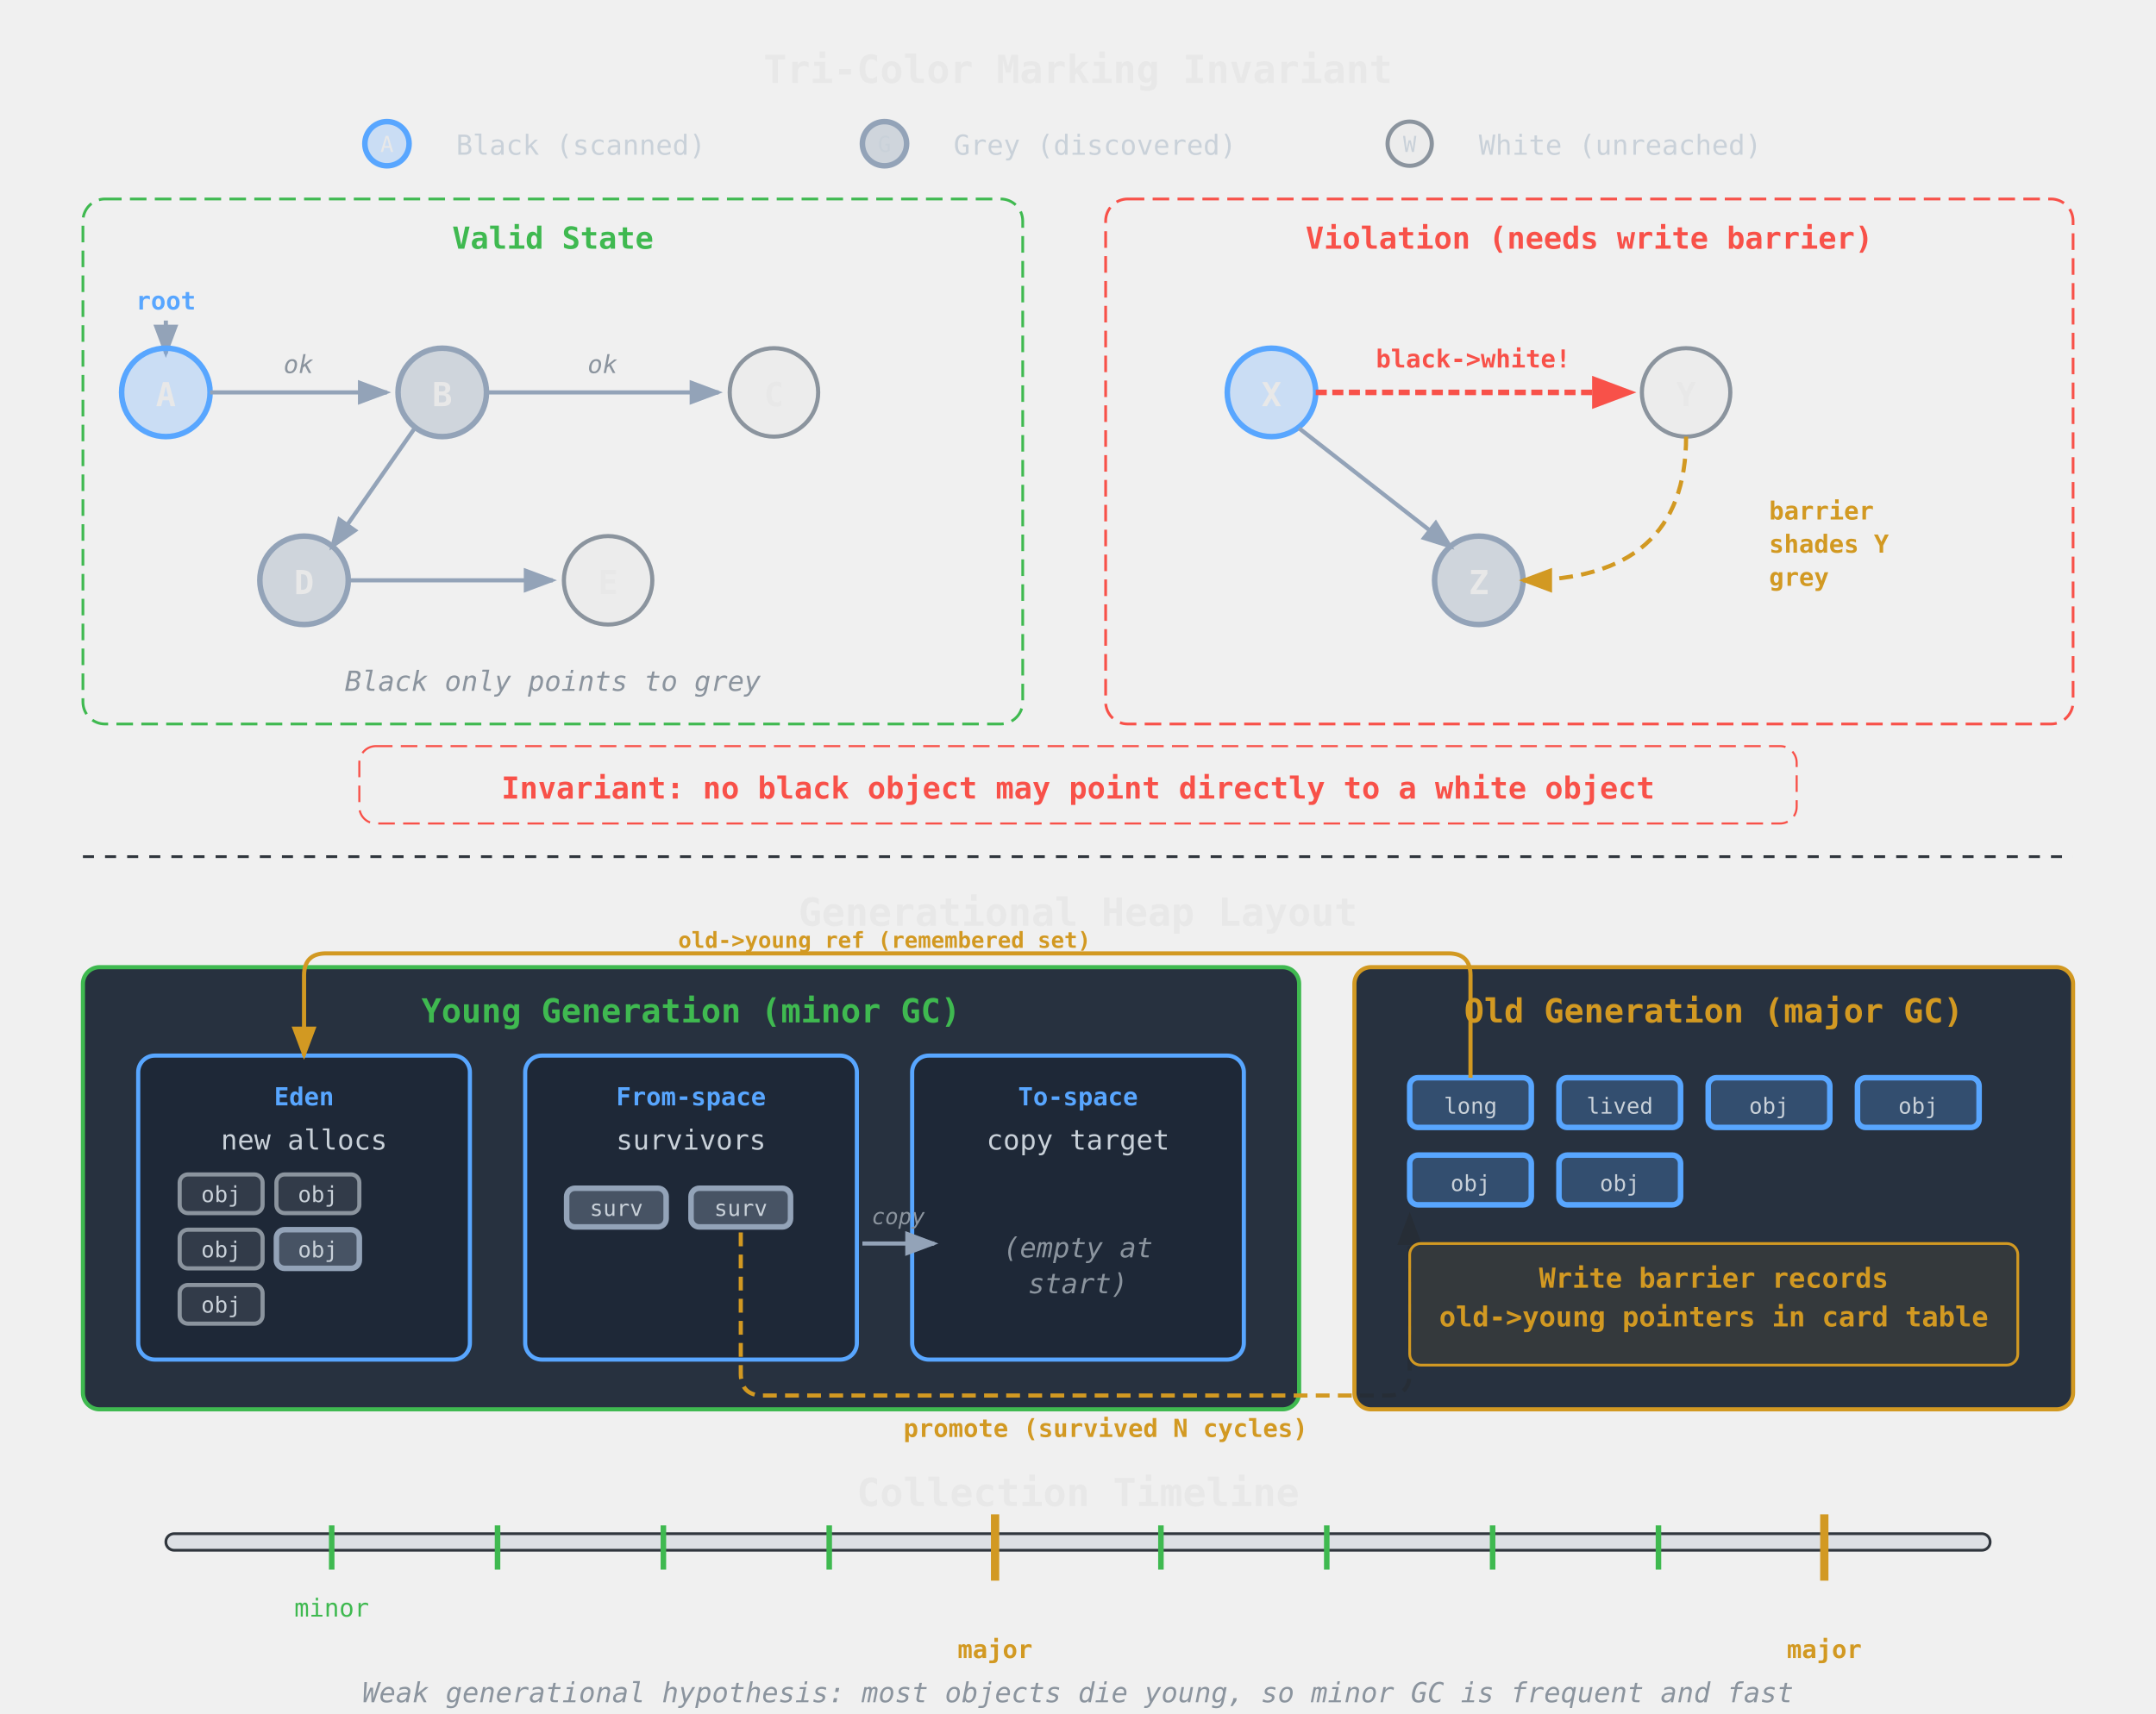
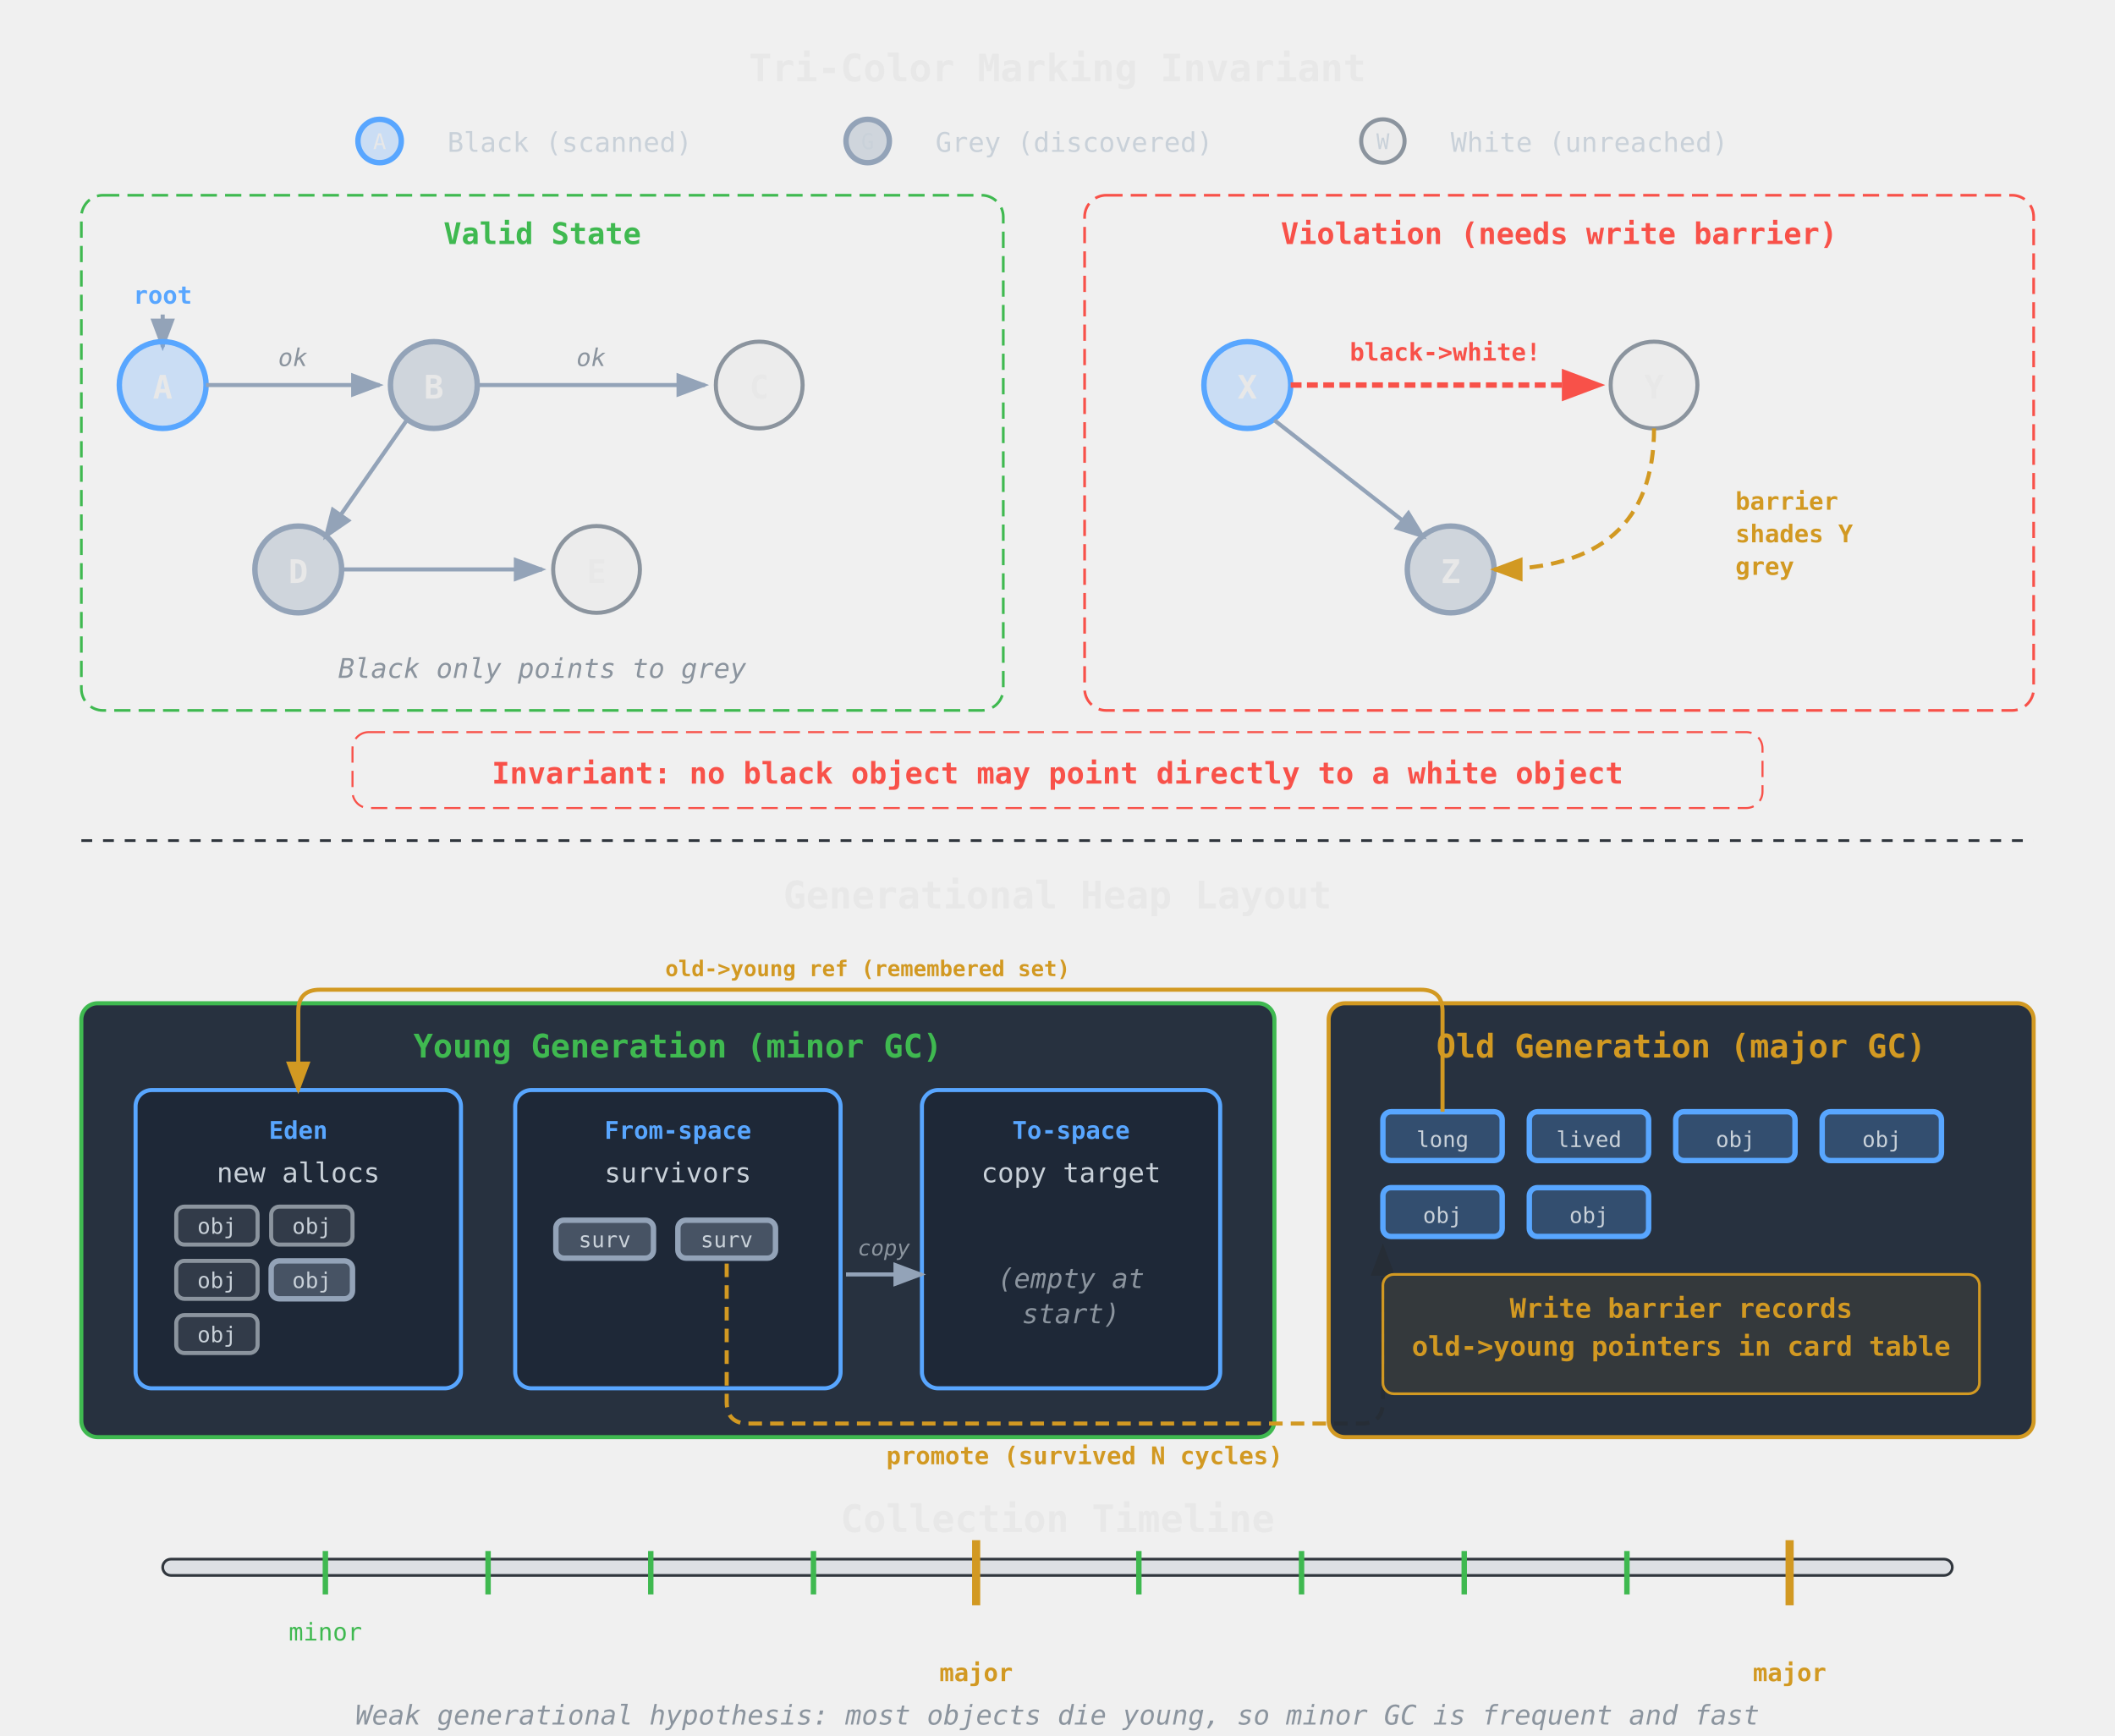
- <svg xmlns="http://www.w3.org/2000/svg" viewBox="0 0 780 620" fill="none">
+ <svg xmlns="http://www.w3.org/2000/svg" viewBox="0 0 780 640" fill="none">
  <style>
    text { font-family: 'SF Mono', 'Fira Code', 'Consolas', monospace; }
    .title { font-size: 14px; font-weight: 700; fill: #e8e8e8; text-anchor: middle; }
    .label { font-size: 12px; font-weight: 600; fill: #e8e8e8; text-anchor: middle; }
    .label-left { font-size: 12px; font-weight: 600; fill: #e8e8e8; }
    .sm { font-size: 10px; fill: #c9d1d9; text-anchor: middle; }
    .sm-left { font-size: 10px; fill: #c9d1d9; }
    .anno { font-size: 10px; fill: #d29922; text-anchor: middle; font-weight: 600; }
    .anno-left { font-size: 10px; fill: #d29922; font-weight: 600; }
    .desc { font-size: 10px; fill: #8b949e; text-anchor: middle; font-style: italic; }
    .desc-left { font-size: 10px; fill: #8b949e; font-style: italic; }
    .tag { font-size: 9px; fill: #58a6ff; text-anchor: middle; font-weight: 600; }
    .inv { font-size: 11px; fill: #f85149; text-anchor: middle; font-weight: 700; }
    .inv-ok { font-size: 11px; fill: #3fb950; text-anchor: middle; font-weight: 600; }
    .edge { stroke: #93a3b8; stroke-width: 1.5; fill: none; marker-end: url(#arr); }
    .edge-barrier { stroke: #d29922; stroke-width: 1.5; fill: none; marker-end: url(#arr-w); stroke-dasharray: 5 3; }
    .edge-viol { stroke: #f85149; stroke-width: 2; fill: none; marker-end: url(#arr-r); stroke-dasharray: 4 2; }
    .edge-ref { stroke: #93a3b8; stroke-width: 1.2; fill: none; marker-end: url(#arr); }
    .edge-rs { stroke: #d29922; stroke-width: 1.5; fill: none; marker-end: url(#arr-w); }
    .sep { stroke: #30363d; stroke-width: 1; stroke-dasharray: 4 4; }
    .region { fill: rgba(30,40,55,0.95); stroke: #58a6ff; stroke-width: 1.5; rx: 6; }
    .region-young { fill: rgba(30,40,55,0.95); stroke: #3fb950; stroke-width: 1.5; rx: 6; }
    .region-old { fill: rgba(30,40,55,0.95); stroke: #d29922; stroke-width: 1.5; rx: 6; }
    .inv-box { fill: rgba(248,81,73,0.08); stroke: #f85149; stroke-width: 1.5; rx: 6; }

    /* Tri-color node fills (dark theme) */
    .node-white { fill: rgba(200,200,200,0.12); stroke: #8b949e; stroke-width: 1.5; }
    .node-grey { fill: rgba(147,163,184,0.35); stroke: #93a3b8; stroke-width: 2; }
    .node-black { fill: rgba(88,166,255,0.25); stroke: #58a6ff; stroke-width: 2; }

    @media (prefers-color-scheme: light) {
      .title { fill: #1a1a2e; }
      .label, .label-left { fill: #1a1a2e; }
      .sm, .sm-left { fill: #24292f; }
      .anno, .anno-left { fill: #9a6700; }
      .desc, .desc-left { fill: #6e7781; }
      .tag { fill: #284b63; }
      .inv { fill: #cf222e; }
      .inv-ok { fill: #1a7f37; }
      .edge { stroke: #8b8b8b; }
      .edge-barrier { stroke: #9a6700; }
      .edge-viol { stroke: #cf222e; }
      .edge-ref { stroke: #8b8b8b; }
      .edge-rs { stroke: #9a6700; }
      .sep { stroke: #e5e5e5; }
      .region { fill: #f6f8fa; stroke: #284b63; }
      .region-young { fill: #f6f8fa; stroke: #1a7f37; }
      .region-old { fill: #f6f8fa; stroke: #9a6700; }
      .inv-box { fill: rgba(207,34,46,0.06); stroke: #cf222e; }
      .node-white { fill: #ffffff; stroke: #8b8b8b; }
      .node-grey { fill: #d0d7de; stroke: #6e7781; }
      .node-black { fill: #24292f; stroke: #1a1a2e; }
      .node-black text { fill: #ffffff; }
    }
  </style>
  <defs>
    <marker id="arr" markerWidth="8" markerHeight="6" refX="7" refY="3" orient="auto">
      <path d="M0,0 L8,3 L0,6 Z" fill="#93a3b8" />
    </marker>
    <marker id="arr-w" markerWidth="8" markerHeight="6" refX="7" refY="3" orient="auto">
      <path d="M0,0 L8,3 L0,6 Z" fill="#d29922" />
    </marker>
    <marker id="arr-r" markerWidth="8" markerHeight="6" refX="7" refY="3" orient="auto">
      <path d="M0,0 L8,3 L0,6 Z" fill="#f85149" />
    </marker>
  </defs>
  <text x="390" y="30" class="title">Tri-Color Marking Invariant</text>
  <circle cx="140" cy="52" r="8" class="node-black" />
  <text x="140" y="55" class="sm" style="font-size:8px;fill:#e8e8e8">A</text>
  <text x="165" y="56" class="sm-left">Black (scanned)</text>
  <circle cx="320" cy="52" r="8" class="node-grey" />
  <text x="320" y="55" class="sm" style="font-size:8px">G</text>
  <text x="345" y="56" class="sm-left">Grey (discovered)</text>
  <circle cx="510" cy="52" r="8" class="node-white" />
  <text x="510" y="55" class="sm" style="font-size:8px">W</text>
  <text x="535" y="56" class="sm-left">White (unreached)</text>
  <rect x="30" y="72" width="340" height="190" rx="8" fill="none" stroke="#3fb950" stroke-width="1" stroke-dasharray="6 3" />
  <text x="200" y="90" class="inv-ok">Valid State</text>
  <text x="60" y="112" class="tag">root</text>
  <path d="M60,116 L60,128" class="edge" />
  <circle cx="60" cy="142" r="16" class="node-black" />
  <text x="60" y="147" class="label">A</text>
  <circle cx="160" cy="142" r="16" class="node-grey" />
  <text x="160" y="147" class="label">B</text>
  <circle cx="280" cy="142" r="16" class="node-white" />
  <text x="280" y="147" class="label">C</text>
  <circle cx="110" cy="210" r="16" class="node-grey" />
  <text x="110" y="215" class="label">D</text>
  <circle cx="220" cy="210" r="16" class="node-white" />
  <text x="220" y="215" class="label">E</text>
  <path d="M76,142 L140,142" class="edge" />
  <text x="108" y="135" class="desc" style="font-size:9px">ok</text>
  <path d="M176,142 L260,142" class="edge" />
  <text x="218" y="135" class="desc" style="font-size:9px">ok</text>
  <path d="M150,155 L120,198" class="edge" />
  <path d="M126,210 L200,210" class="edge" />
  <text x="200" y="250" class="desc">Black only points to grey</text>
  <rect x="400" y="72" width="350" height="190" rx="8" fill="none" stroke="#f85149" stroke-width="1" stroke-dasharray="6 3" />
  <text x="575" y="90" class="inv">Violation (needs write barrier)</text>
  <circle cx="460" cy="142" r="16" class="node-black" />
  <text x="460" y="147" class="label">X</text>
  <circle cx="610" cy="142" r="16" class="node-white" />
  <text x="610" y="147" class="label">Y</text>
  <circle cx="535" cy="210" r="16" class="node-grey" />
  <text x="535" y="215" class="label">Z</text>
  <path d="M476,142 L590,142" class="edge-viol" />
  <text x="533" y="133" class="inv" style="font-size:9px">black-&gt;white!</text>
  <path d="M470,155 L525,198" class="edge" />
  <path d="M610,158 Q610,210 551,210" class="edge-barrier" />
  <text x="640" y="188" class="anno-left" style="font-size:9px">barrier</text>
  <text x="640" y="200" class="anno-left" style="font-size:9px">shades Y</text>
  <text x="640" y="212" class="anno-left" style="font-size:9px">grey</text>
  <rect x="130" y="270" width="520" height="28" rx="6" fill="none" stroke="#f85149" stroke-width="0.75" stroke-dasharray="6 3" />
  <text x="390" y="289" class="inv">Invariant: no black object may point directly to a white object</text>
  <line x1="30" y1="310" x2="750" y2="310" class="sep" />
  <text x="390" y="335" class="title">Generational Heap Layout</text>
-   <rect x="30" y="350" width="440" height="160" class="region-young" />
-   <text x="250" y="370" class="label" style="fill:#3fb950">Young Generation (minor GC)</text>
-   <rect x="50" y="382" width="120" height="110" class="region" />
-   <text x="110" y="400" class="tag">Eden</text>
-   <text x="110" y="416" class="sm">new allocs</text>
-   <rect x="65" y="425" width="30" height="14" rx="3" class="node-white" />
-   <text x="80" y="435" class="sm" style="font-size:8px">obj</text>
-   <rect x="100" y="425" width="30" height="14" rx="3" class="node-white" />
-   <text x="115" y="435" class="sm" style="font-size:8px">obj</text>
+   <rect x="30" y="370" width="440" height="160" class="region-young" />
+   <text x="250" y="390" class="label" style="fill:#3fb950">Young Generation (minor GC)</text>
+   <rect x="50" y="402" width="120" height="110" class="region" />
+   <text x="110" y="420" class="tag">Eden</text>
+   <text x="110" y="436" class="sm">new allocs</text>
  <rect x="65" y="445" width="30" height="14" rx="3" class="node-white" />
  <text x="80" y="455" class="sm" style="font-size:8px">obj</text>
-   <rect x="100" y="445" width="30" height="14" rx="3" class="node-grey" />
+   <rect x="100" y="445" width="30" height="14" rx="3" class="node-white" />
  <text x="115" y="455" class="sm" style="font-size:8px">obj</text>
  <rect x="65" y="465" width="30" height="14" rx="3" class="node-white" />
  <text x="80" y="475" class="sm" style="font-size:8px">obj</text>
-   <rect x="190" y="382" width="120" height="110" class="region" />
-   <text x="250" y="400" class="tag">From-space</text>
-   <text x="250" y="416" class="sm">survivors</text>
-   <rect x="205" y="430" width="36" height="14" rx="3" class="node-grey" />
-   <text x="223" y="440" class="sm" style="font-size:8px">surv</text>
-   <rect x="250" y="430" width="36" height="14" rx="3" class="node-grey" />
-   <text x="268" y="440" class="sm" style="font-size:8px">surv</text>
-   <rect x="330" y="382" width="120" height="110" class="region" />
-   <text x="390" y="400" class="tag">To-space</text>
-   <text x="390" y="416" class="sm">copy target</text>
-   <text x="390" y="455" class="desc">(empty at</text>
-   <text x="390" y="468" class="desc">start)</text>
-   <path d="M312,450 L338,450" class="edge" />
-   <text x="325" y="443" class="desc" style="font-size:8px">copy</text>
-   <path d="M268,446 L268,497 Q268,505 276,505 L502,505 Q510,505 510,497 L510,440" class="edge-barrier" />
-   <text x="400" y="520" class="anno" style="font-size:9px">promote (survived N cycles)</text>
-   <rect x="490" y="350" width="260" height="160" class="region-old" />
-   <text x="620" y="370" class="label" style="fill:#d29922">Old Generation (major GC)</text>
-   <rect x="510" y="390" width="44" height="18" rx="3" class="node-black" />
-   <text x="532" y="403" class="sm" style="font-size:8px">long</text>
-   <rect x="564" y="390" width="44" height="18" rx="3" class="node-black" />
-   <text x="586" y="403" class="sm" style="font-size:8px">lived</text>
-   <rect x="618" y="390" width="44" height="18" rx="3" class="node-black" />
-   <text x="640" y="403" class="sm" style="font-size:8px">obj</text>
-   <rect x="672" y="390" width="44" height="18" rx="3" class="node-black" />
-   <text x="694" y="403" class="sm" style="font-size:8px">obj</text>
-   <rect x="510" y="418" width="44" height="18" rx="3" class="node-black" />
-   <text x="532" y="431" class="sm" style="font-size:8px">obj</text>
-   <rect x="564" y="418" width="44" height="18" rx="3" class="node-black" />
-   <text x="586" y="431" class="sm" style="font-size:8px">obj</text>
-   <path d="M532,390 L532,353 Q532,345 524,345 L118,345 Q110,345 110,353 L110,382" class="edge-rs" />
-   <text x="320" y="343" class="anno" style="font-size:8px">old-&gt;young ref (remembered set)</text>
-   <rect x="510" y="450" width="220" height="44" rx="4" fill="rgba(210,153,34,0.08)" stroke="#d29922" stroke-width="1" />
-   <text x="620" y="466" class="anno">Write barrier records</text>
-   <text x="620" y="480" class="anno">old-&gt;young pointers in card table</text>
-   <text x="390" y="545" class="title">Collection Timeline</text>
-   <rect x="60" y="555" width="660" height="6" rx="3" fill="rgba(147,163,184,0.2)" stroke="#30363d" stroke-width="1" />
-   <line x1="120" y1="552" x2="120" y2="568" stroke="#3fb950" stroke-width="2" />
-   <line x1="180" y1="552" x2="180" y2="568" stroke="#3fb950" stroke-width="2" />
-   <line x1="240" y1="552" x2="240" y2="568" stroke="#3fb950" stroke-width="2" />
-   <line x1="300" y1="552" x2="300" y2="568" stroke="#3fb950" stroke-width="2" />
-   <line x1="360" y1="552" x2="360" y2="568" stroke="#3fb950" stroke-width="2" />
-   <line x1="420" y1="552" x2="420" y2="568" stroke="#3fb950" stroke-width="2" />
-   <line x1="480" y1="552" x2="480" y2="568" stroke="#3fb950" stroke-width="2" />
-   <line x1="540" y1="552" x2="540" y2="568" stroke="#3fb950" stroke-width="2" />
-   <line x1="600" y1="552" x2="600" y2="568" stroke="#3fb950" stroke-width="2" />
-   <line x1="660" y1="552" x2="660" y2="568" stroke="#3fb950" stroke-width="2" />
-   <line x1="360" y1="548" x2="360" y2="572" stroke="#d29922" stroke-width="3" />
-   <line x1="660" y1="548" x2="660" y2="572" stroke="#d29922" stroke-width="3" />
-   <text x="120" y="585" class="sm" style="fill:#3fb950;font-size:9px">minor</text>
-   <text x="360" y="600" class="anno" style="font-size:9px">major</text>
-   <text x="660" y="600" class="anno" style="font-size:9px">major</text>
-   <text x="390" y="616" class="desc">Weak generational hypothesis: most objects die young, so minor GC is frequent and fast</text>
+   <rect x="100" y="465" width="30" height="14" rx="3" class="node-grey" />
+   <text x="115" y="475" class="sm" style="font-size:8px">obj</text>
+   <rect x="65" y="485" width="30" height="14" rx="3" class="node-white" />
+   <text x="80" y="495" class="sm" style="font-size:8px">obj</text>
+   <rect x="190" y="402" width="120" height="110" class="region" />
+   <text x="250" y="420" class="tag">From-space</text>
+   <text x="250" y="436" class="sm">survivors</text>
+   <rect x="205" y="450" width="36" height="14" rx="3" class="node-grey" />
+   <text x="223" y="460" class="sm" style="font-size:8px">surv</text>
+   <rect x="250" y="450" width="36" height="14" rx="3" class="node-grey" />
+   <text x="268" y="460" class="sm" style="font-size:8px">surv</text>
+   <rect x="340" y="402" width="110" height="110" class="region" />
+   <text x="395" y="420" class="tag">To-space</text>
+   <text x="395" y="436" class="sm">copy target</text>
+   <text x="395" y="475" class="desc">(empty at</text>
+   <text x="395" y="488" class="desc">start)</text>
+   <path d="M312,470 L340,470" class="edge" />
+   <text x="326" y="463" class="desc" style="font-size:8px">copy</text>
+   <path d="M268,466 L268,517 Q268,525 276,525 L502,525 Q510,525 510,517 L510,460" class="edge-barrier" />
+   <text x="400" y="540" class="anno" style="font-size:9px">promote (survived N cycles)</text>
+   <rect x="490" y="370" width="260" height="160" class="region-old" />
+   <text x="620" y="390" class="label" style="fill:#d29922">Old Generation (major GC)</text>
+   <rect x="510" y="410" width="44" height="18" rx="3" class="node-black" />
+   <text x="532" y="423" class="sm" style="font-size:8px">long</text>
+   <rect x="564" y="410" width="44" height="18" rx="3" class="node-black" />
+   <text x="586" y="423" class="sm" style="font-size:8px">lived</text>
+   <rect x="618" y="410" width="44" height="18" rx="3" class="node-black" />
+   <text x="640" y="423" class="sm" style="font-size:8px">obj</text>
+   <rect x="672" y="410" width="44" height="18" rx="3" class="node-black" />
+   <text x="694" y="423" class="sm" style="font-size:8px">obj</text>
+   <rect x="510" y="438" width="44" height="18" rx="3" class="node-black" />
+   <text x="532" y="451" class="sm" style="font-size:8px">obj</text>
+   <rect x="564" y="438" width="44" height="18" rx="3" class="node-black" />
+   <text x="586" y="451" class="sm" style="font-size:8px">obj</text>
+   <path d="M532,410 L532,373 Q532,365 524,365 L118,365 Q110,365 110,373 L110,402" class="edge-rs" />
+   <text x="320" y="360" class="anno" style="font-size:8px">old-&gt;young ref (remembered set)</text>
+   <rect x="510" y="470" width="220" height="44" rx="4" fill="rgba(210,153,34,0.08)" stroke="#d29922" stroke-width="1" />
+   <text x="620" y="486" class="anno">Write barrier records</text>
+   <text x="620" y="500" class="anno">old-&gt;young pointers in card table</text>
+   <text x="390" y="565" class="title">Collection Timeline</text>
+   <rect x="60" y="575" width="660" height="6" rx="3" fill="rgba(147,163,184,0.2)" stroke="#30363d" stroke-width="1" />
+   <line x1="120" y1="572" x2="120" y2="588" stroke="#3fb950" stroke-width="2" />
+   <line x1="180" y1="572" x2="180" y2="588" stroke="#3fb950" stroke-width="2" />
+   <line x1="240" y1="572" x2="240" y2="588" stroke="#3fb950" stroke-width="2" />
+   <line x1="300" y1="572" x2="300" y2="588" stroke="#3fb950" stroke-width="2" />
+   <line x1="360" y1="572" x2="360" y2="588" stroke="#3fb950" stroke-width="2" />
+   <line x1="420" y1="572" x2="420" y2="588" stroke="#3fb950" stroke-width="2" />
+   <line x1="480" y1="572" x2="480" y2="588" stroke="#3fb950" stroke-width="2" />
+   <line x1="540" y1="572" x2="540" y2="588" stroke="#3fb950" stroke-width="2" />
+   <line x1="600" y1="572" x2="600" y2="588" stroke="#3fb950" stroke-width="2" />
+   <line x1="660" y1="572" x2="660" y2="588" stroke="#3fb950" stroke-width="2" />
+   <line x1="360" y1="568" x2="360" y2="592" stroke="#d29922" stroke-width="3" />
+   <line x1="660" y1="568" x2="660" y2="592" stroke="#d29922" stroke-width="3" />
+   <text x="120" y="605" class="sm" style="fill:#3fb950;font-size:9px">minor</text>
+   <text x="360" y="620" class="anno" style="font-size:9px">major</text>
+   <text x="660" y="620" class="anno" style="font-size:9px">major</text>
+   <text x="390" y="636" class="desc">Weak generational hypothesis: most objects die young, so minor GC is frequent and fast</text>
</svg>
